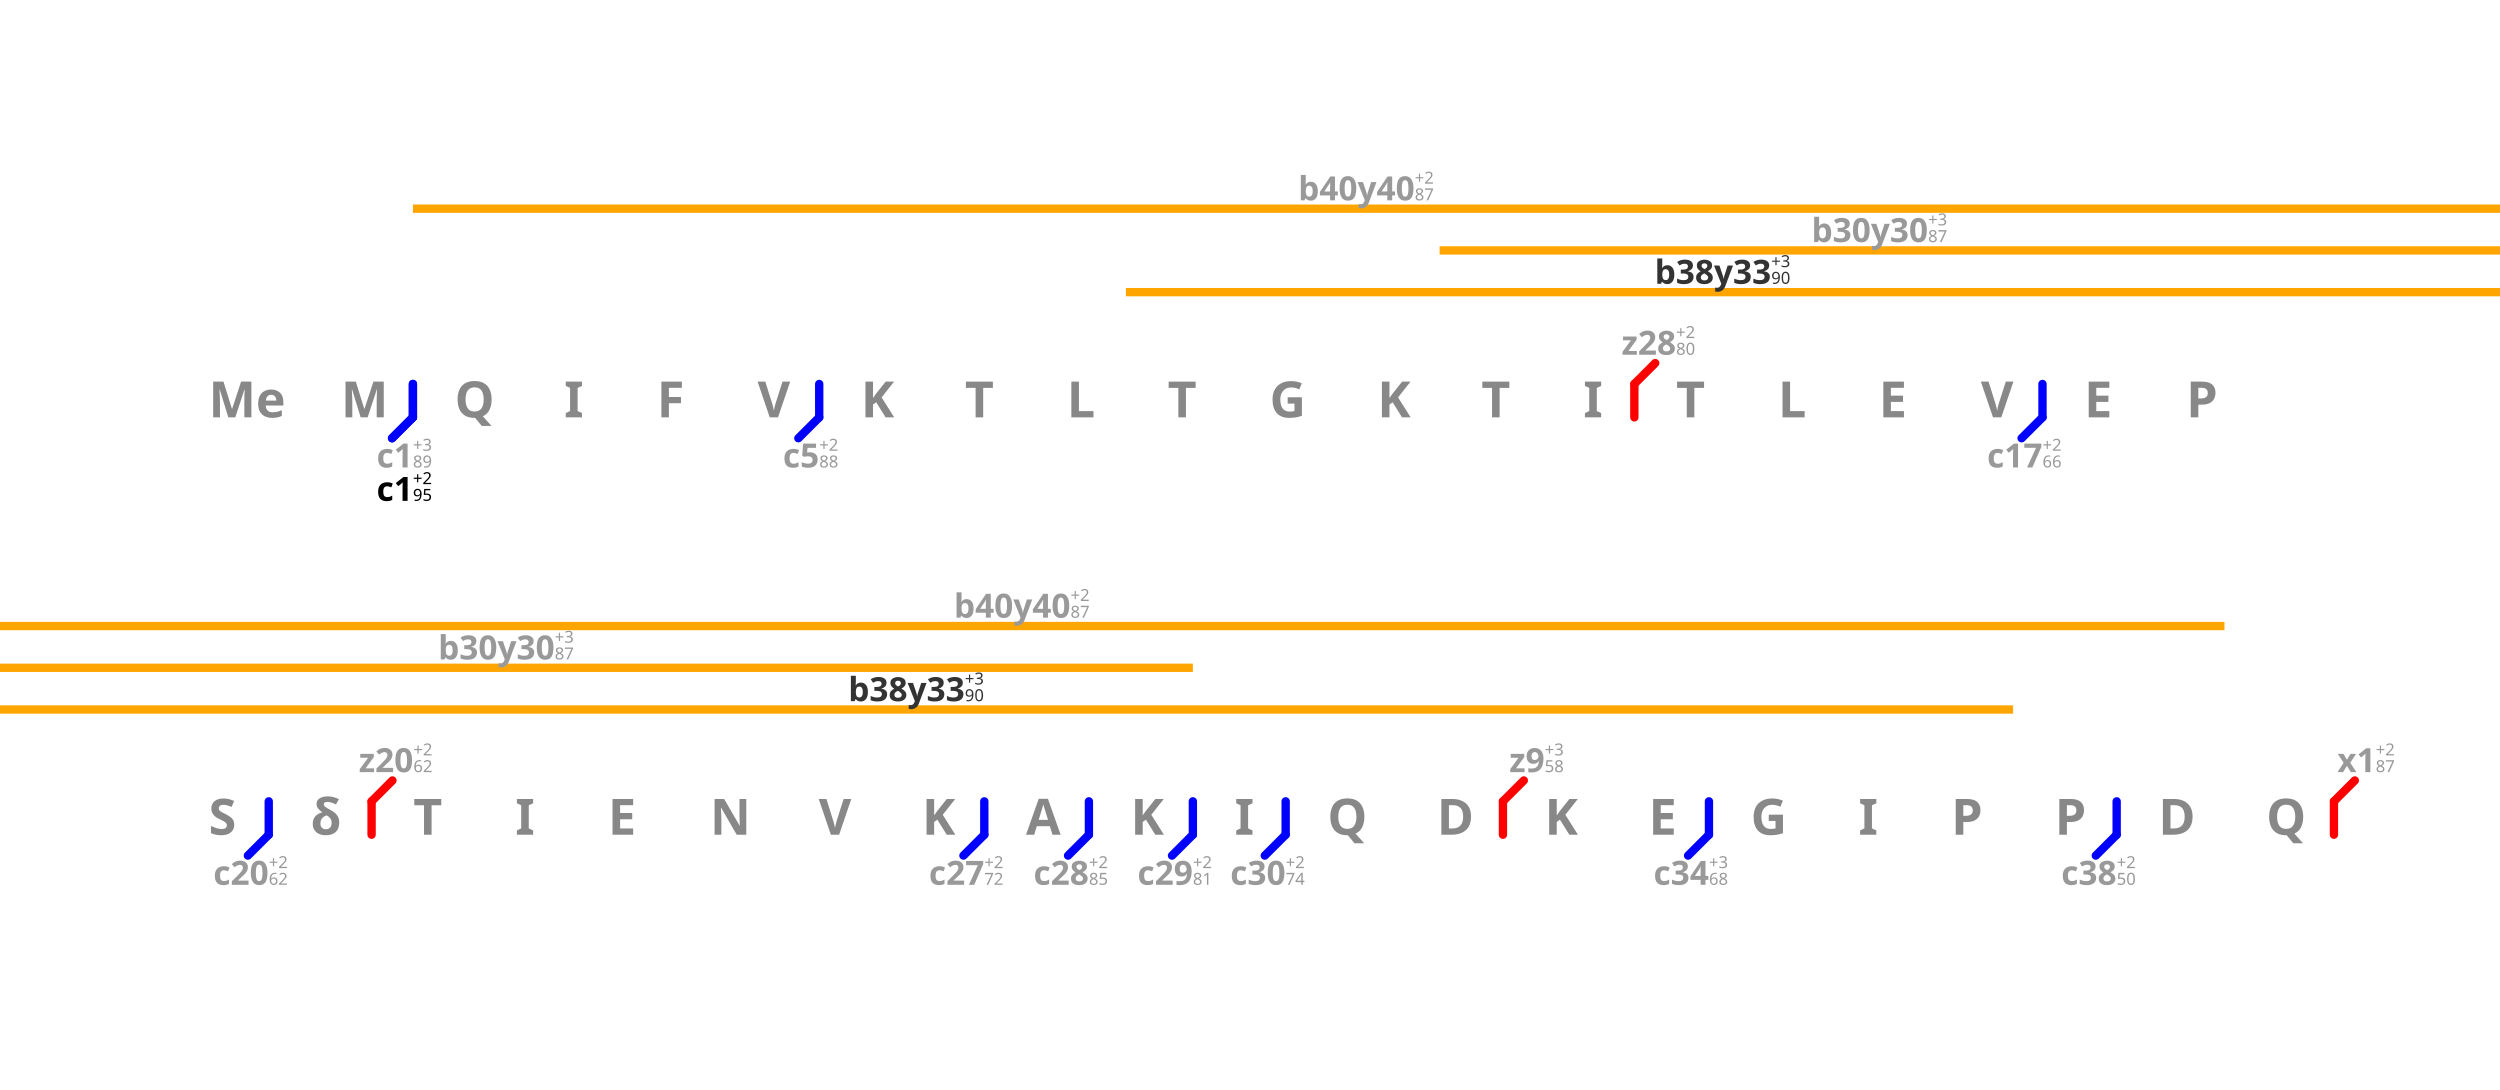
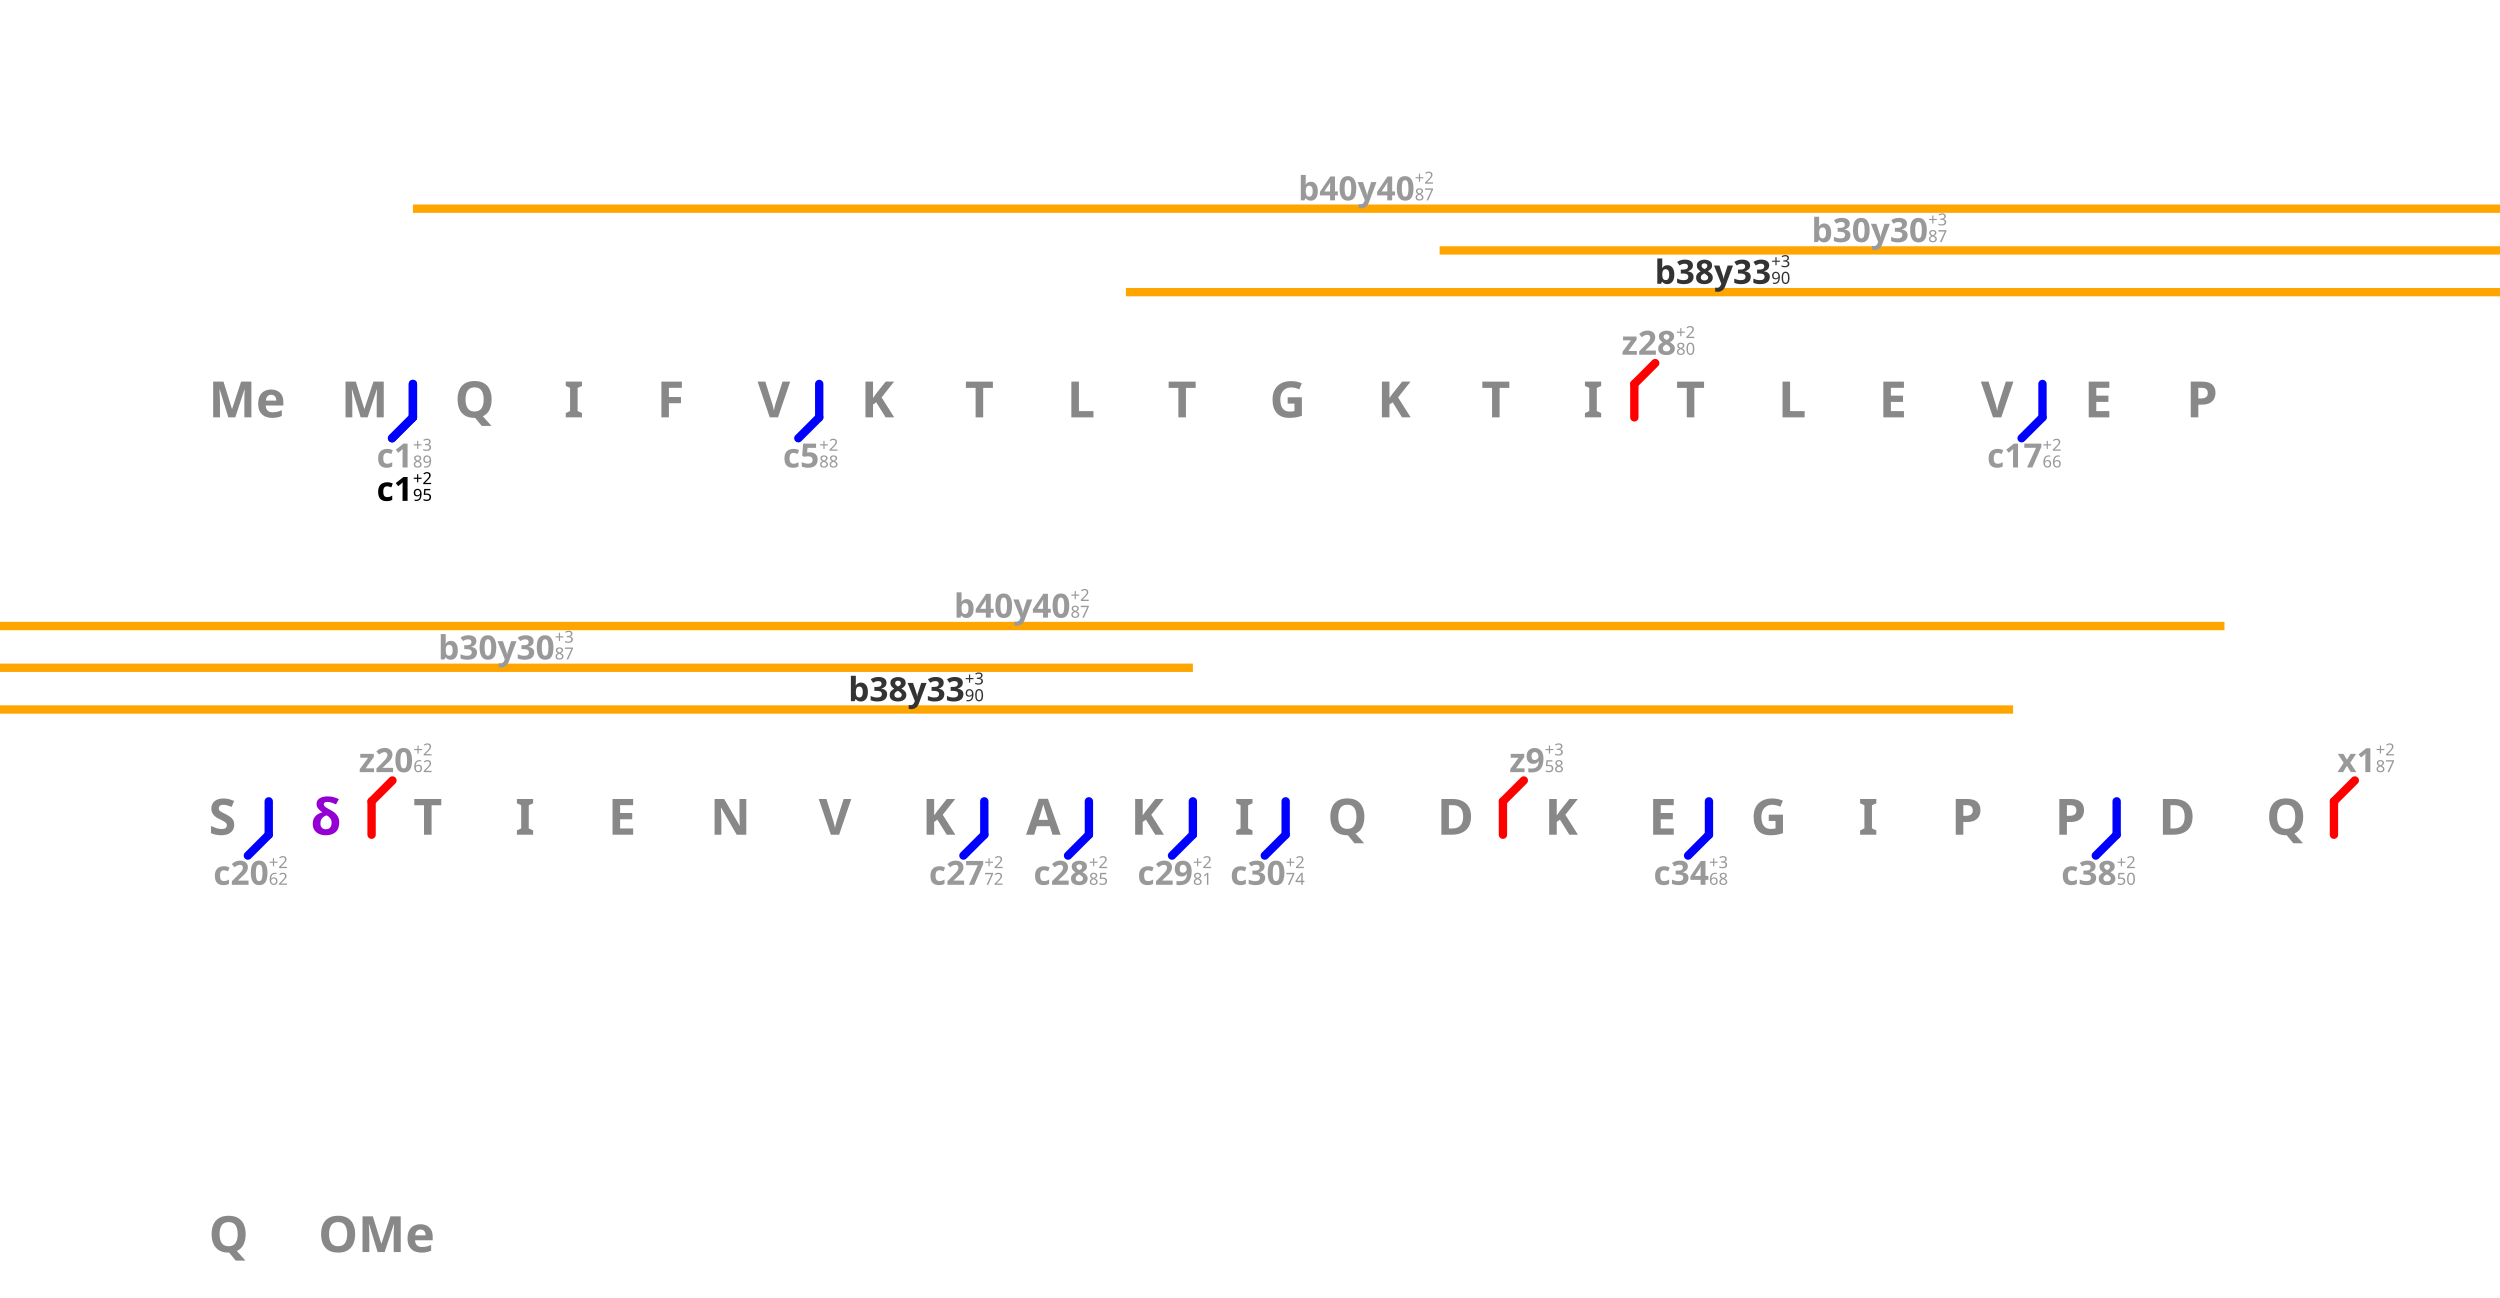
<svg xmlns="http://www.w3.org/2000/svg" xmlns:ns1="http://svgjs.com/svgjs" version="1.1">
  <text font-family="Verdana" font-size="12" font-weight="bold" fill="#888888" x="50" y="100" id="residue-undefined" ns1:data="{&quot;leading&quot;:&quot;1.3&quot;}">Me</text>
  <text font-family="Verdana" font-size="12" font-weight="bold" fill="#888888" x="81.711" y="100" id="residue-1" ns1:data="{&quot;leading&quot;:&quot;1.3&quot;}">M</text>
  <text font-family="Verdana" font-size="12" font-weight="bold" fill="#888888" x="108.934" y="100" id="residue-2" ns1:data="{&quot;leading&quot;:&quot;1.3&quot;}">Q</text>
  <text font-family="Verdana" font-size="12" font-weight="bold" fill="#888888" x="135.164" y="100" id="residue-3" ns1:data="{&quot;leading&quot;:&quot;1.3&quot;}">I</text>
  <text font-family="Verdana" font-size="12" font-weight="bold" fill="#888888" x="157.395" y="100" id="residue-4" ns1:data="{&quot;leading&quot;:&quot;1.3&quot;}">F</text>
  <text font-family="Verdana" font-size="12" font-weight="bold" fill="#888888" x="181.523" y="100" id="residue-5" ns1:data="{&quot;leading&quot;:&quot;1.3&quot;}">V</text>
  <text font-family="Verdana" font-size="12" font-weight="bold" fill="#888888" x="206.285" y="100" id="residue-6" ns1:data="{&quot;leading&quot;:&quot;1.3&quot;}">K</text>
  <text font-family="Verdana" font-size="12" font-weight="bold" fill="#888888" x="231.195" y="100" id="residue-7" ns1:data="{&quot;leading&quot;:&quot;1.3&quot;}">T</text>
  <text font-family="Verdana" font-size="12" font-weight="bold" fill="#888888" x="255.621" y="100" id="residue-8" ns1:data="{&quot;leading&quot;:&quot;1.3&quot;}">L</text>
  <text font-family="Verdana" font-size="12" font-weight="bold" fill="#888888" x="279.773" y="100" id="residue-9" ns1:data="{&quot;leading&quot;:&quot;1.3&quot;}">T</text>
  <text font-family="Verdana" font-size="12" font-weight="bold" fill="#888888" x="304.199" y="100" id="residue-10" ns1:data="{&quot;leading&quot;:&quot;1.3&quot;}">G</text>
  <text font-family="Verdana" font-size="12" font-weight="bold" fill="#888888" x="330.023" y="100" id="residue-11" ns1:data="{&quot;leading&quot;:&quot;1.3&quot;}">K</text>
  <text font-family="Verdana" font-size="12" font-weight="bold" fill="#888888" x="354.934" y="100" id="residue-12" ns1:data="{&quot;leading&quot;:&quot;1.3&quot;}">T</text>
  <text font-family="Verdana" font-size="12" font-weight="bold" fill="#888888" x="379.359" y="100" id="residue-13" ns1:data="{&quot;leading&quot;:&quot;1.3&quot;}">I</text>
  <text font-family="Verdana" font-size="12" font-weight="bold" fill="#888888" x="401.59" y="100" id="residue-14" ns1:data="{&quot;leading&quot;:&quot;1.3&quot;}">T</text>
  <text font-family="Verdana" font-size="12" font-weight="bold" fill="#888888" x="426.016" y="100" id="residue-15" ns1:data="{&quot;leading&quot;:&quot;1.3&quot;}">L</text>
  <text font-family="Verdana" font-size="12" font-weight="bold" fill="#888888" x="450.168" y="100" id="residue-16" ns1:data="{&quot;leading&quot;:&quot;1.3&quot;}">E</text>
  <text font-family="Verdana" font-size="12" font-weight="bold" fill="#888888" x="474.617" y="100" id="residue-17" ns1:data="{&quot;leading&quot;:&quot;1.3&quot;}">V</text>
  <text font-family="Verdana" font-size="12" font-weight="bold" fill="#888888" x="499.379" y="100" id="residue-18" ns1:data="{&quot;leading&quot;:&quot;1.3&quot;}">E</text>
  <text font-family="Verdana" font-size="12" font-weight="bold" fill="#888888" x="523.828" y="100" id="residue-19" ns1:data="{&quot;leading&quot;:&quot;1.3&quot;}">P</text>
  <text font-family="Verdana" font-size="12" font-weight="bold" fill="#888888" x="50" y="200" id="residue-20" ns1:data="{&quot;leading&quot;:&quot;1.3&quot;}">S</text>
-   <text font-family="Verdana" font-size="12" font-weight="bold" fill="#888888" x="74.391" y="200" id="residue-21" ns1:data="{&quot;leading&quot;:&quot;1.3&quot;}">δ</text>
+   <text font-family="Verdana" font-size="12" font-weight="bold" fill="darkviolet" x="74.391" y="200" id="residue-21" ns1:data="{&quot;leading&quot;:&quot;1.3&quot;}">δ</text>
  <text font-family="Verdana" font-size="12" font-weight="bold" fill="#888888" x="99.031" y="200" id="residue-22" ns1:data="{&quot;leading&quot;:&quot;1.3&quot;}">T</text>
  <text font-family="Verdana" font-size="12" font-weight="bold" fill="#888888" x="123.457" y="200" id="residue-23" ns1:data="{&quot;leading&quot;:&quot;1.3&quot;}">I</text>
  <text font-family="Verdana" font-size="12" font-weight="bold" fill="#888888" x="145.688" y="200" id="residue-24" ns1:data="{&quot;leading&quot;:&quot;1.3&quot;}">E</text>
  <text font-family="Verdana" font-size="12" font-weight="bold" fill="#888888" x="170.137" y="200" id="residue-25" ns1:data="{&quot;leading&quot;:&quot;1.3&quot;}">N</text>
  <text font-family="Verdana" font-size="12" font-weight="bold" fill="#888888" x="196.168" y="200" id="residue-26" ns1:data="{&quot;leading&quot;:&quot;1.3&quot;}">V</text>
  <text font-family="Verdana" font-size="12" font-weight="bold" fill="#888888" x="220.93" y="200" id="residue-27" ns1:data="{&quot;leading&quot;:&quot;1.3&quot;}">K</text>
  <text font-family="Verdana" font-size="12" font-weight="bold" fill="#888888" x="245.84" y="200" id="residue-28" ns1:data="{&quot;leading&quot;:&quot;1.3&quot;}">A</text>
  <text font-family="Verdana" font-size="12" font-weight="bold" fill="#888888" x="270.902" y="200" id="residue-29" ns1:data="{&quot;leading&quot;:&quot;1.3&quot;}">K</text>
  <text font-family="Verdana" font-size="12" font-weight="bold" fill="#888888" x="295.812" y="200" id="residue-30" ns1:data="{&quot;leading&quot;:&quot;1.3&quot;}">I</text>
  <text font-family="Verdana" font-size="12" font-weight="bold" fill="#888888" x="318.043" y="200" id="residue-31" ns1:data="{&quot;leading&quot;:&quot;1.3&quot;}">Q</text>
  <text font-family="Verdana" font-size="12" font-weight="bold" fill="#888888" x="344.273" y="200" id="residue-32" ns1:data="{&quot;leading&quot;:&quot;1.3&quot;}">D</text>
  <text font-family="Verdana" font-size="12" font-weight="bold" fill="#888888" x="370.105" y="200" id="residue-33" ns1:data="{&quot;leading&quot;:&quot;1.3&quot;}">K</text>
  <text font-family="Verdana" font-size="12" font-weight="bold" fill="#888888" x="395.016" y="200" id="residue-34" ns1:data="{&quot;leading&quot;:&quot;1.3&quot;}">E</text>
  <text font-family="Verdana" font-size="12" font-weight="bold" fill="#888888" x="419.465" y="200" id="residue-35" ns1:data="{&quot;leading&quot;:&quot;1.3&quot;}">G</text>
  <text font-family="Verdana" font-size="12" font-weight="bold" fill="#888888" x="445.289" y="200" id="residue-36" ns1:data="{&quot;leading&quot;:&quot;1.3&quot;}">I</text>
  <text font-family="Verdana" font-size="12" font-weight="bold" fill="#888888" x="467.52" y="200" id="residue-37" ns1:data="{&quot;leading&quot;:&quot;1.3&quot;}">P</text>
  <text font-family="Verdana" font-size="12" font-weight="bold" fill="#888888" x="492.336" y="200" id="residue-38" ns1:data="{&quot;leading&quot;:&quot;1.3&quot;}">P</text>
  <text font-family="Verdana" font-size="12" font-weight="bold" fill="#888888" x="517.152" y="200" id="residue-39" ns1:data="{&quot;leading&quot;:&quot;1.3&quot;}">D</text>
  <text font-family="Verdana" font-size="12" font-weight="bold" fill="#888888" x="542.984" y="200" id="residue-40" ns1:data="{&quot;leading&quot;:&quot;1.3&quot;}">Q</text>
  <text font-family="Verdana" font-size="12" font-weight="bold" fill="#888888" x="50" y="300" id="residue-41" ns1:data="{&quot;leading&quot;:&quot;1.3&quot;}">Q</text>
  <text font-family="Verdana" font-size="12" font-weight="bold" fill="#888888" x="76.23" y="300" id="residue-undefined" ns1:data="{&quot;leading&quot;:&quot;1.3&quot;}">OMe</text>
  <line x1="269.773" y1="70" x2="599" y2="70" id="line9-37" stroke-width="2" stroke="orange" />
  <text fill="#333333" font-family="Verdana" font-weight="bold" font-size="8" text-anchor="end" x="424.387" y="68" ns1:data="{&quot;leading&quot;:&quot;1.3&quot;}">b38y33</text>
  <text fill="#333333" font-family="Verdana" font-size="4" x="424.387" y="64" ns1:data="{&quot;leading&quot;:&quot;1.3&quot;}">+3</text>
  <text fill="#333333" font-family="Verdana" font-size="4" x="424.387" y="68" ns1:data="{&quot;leading&quot;:&quot;1.3&quot;}">90</text>
  <line x1="0" y1="170" x2="482.336" y2="170" id="line9-37" stroke-width="2" stroke="orange" />
  <text fill="#333333" font-family="Verdana" font-weight="bold" font-size="8" text-anchor="end" x="231.168" y="168" ns1:data="{&quot;leading&quot;:&quot;1.3&quot;}">b38y33</text>
  <text fill="#333333" font-family="Verdana" font-size="4" x="231.168" y="164" ns1:data="{&quot;leading&quot;:&quot;1.3&quot;}">+3</text>
  <text fill="#333333" font-family="Verdana" font-size="4" x="231.168" y="168" ns1:data="{&quot;leading&quot;:&quot;1.3&quot;}">90</text>
  <line x1="344.934" y1="60" x2="599" y2="60" id="line12-29" stroke-width="2" stroke="orange" />
  <text fill="#999999" font-family="Verdana" font-weight="bold" font-size="8" text-anchor="end" x="461.967" y="58" ns1:data="{&quot;leading&quot;:&quot;1.3&quot;}">b30y30</text>
  <text fill="#999999" font-family="Verdana" font-size="4" x="461.967" y="54" ns1:data="{&quot;leading&quot;:&quot;1.3&quot;}">+3</text>
  <text fill="#999999" font-family="Verdana" font-size="4" x="461.967" y="58" ns1:data="{&quot;leading&quot;:&quot;1.3&quot;}">87</text>
  <line x1="0" y1="160" x2="285.812" y2="160" id="line12-29" stroke-width="2" stroke="orange" />
  <text fill="#999999" font-family="Verdana" font-weight="bold" font-size="8" text-anchor="end" x="132.906" y="158" ns1:data="{&quot;leading&quot;:&quot;1.3&quot;}">b30y30</text>
  <text fill="#999999" font-family="Verdana" font-size="4" x="132.906" y="154" ns1:data="{&quot;leading&quot;:&quot;1.3&quot;}">+3</text>
  <text fill="#999999" font-family="Verdana" font-size="4" x="132.906" y="158" ns1:data="{&quot;leading&quot;:&quot;1.3&quot;}">87</text>
  <line x1="98.934" y1="50" x2="599" y2="50" id="line2-39" stroke-width="2" stroke="orange" />
  <text fill="#999999" font-family="Verdana" font-weight="bold" font-size="8" text-anchor="end" x="338.967" y="48" ns1:data="{&quot;leading&quot;:&quot;1.3&quot;}">b40y40</text>
  <text fill="#999999" font-family="Verdana" font-size="4" x="338.967" y="44" ns1:data="{&quot;leading&quot;:&quot;1.3&quot;}">+2</text>
  <text fill="#999999" font-family="Verdana" font-size="4" x="338.967" y="48" ns1:data="{&quot;leading&quot;:&quot;1.3&quot;}">87</text>
  <line x1="0" y1="150" x2="532.984" y2="150" id="line2-39" stroke-width="2" stroke="orange" />
  <text fill="#999999" font-family="Verdana" font-weight="bold" font-size="8" text-anchor="end" x="256.492" y="148" ns1:data="{&quot;leading&quot;:&quot;1.3&quot;}">b40y40</text>
  <text fill="#999999" font-family="Verdana" font-size="4" x="256.492" y="144" ns1:data="{&quot;leading&quot;:&quot;1.3&quot;}">+2</text>
  <text fill="#999999" font-family="Verdana" font-size="4" x="256.492" y="148" ns1:data="{&quot;leading&quot;:&quot;1.3&quot;}">87</text>
  <line x1="98.934" y1="100" x2="98.934" y2="92" stroke-linecap="round" stroke-width="2" stroke="blue" />
  <line x1="98.934" y1="100" x2="93.934" y2="105" stroke-linecap="round" stroke-width="2" stroke="blue" />
  <text fill="#999999" font-family="Verdana" font-weight="bold" font-size="8" text-anchor="end" x="98.934" y="112" ns1:data="{&quot;leading&quot;:&quot;1.3&quot;}">c1</text>
  <text fill="#999999" font-family="Verdana" font-size="4" x="98.934" y="108" ns1:data="{&quot;leading&quot;:&quot;1.3&quot;}">+3</text>
  <text fill="#999999" font-family="Verdana" font-size="4" x="98.934" y="112" ns1:data="{&quot;leading&quot;:&quot;1.3&quot;}">89</text>
  <line x1="98.934" y1="100" x2="98.934" y2="92" stroke-linecap="round" stroke-width="2" stroke="blue" />
  <line x1="98.934" y1="100" x2="93.934" y2="105" stroke-linecap="round" stroke-width="2" stroke="blue" />
  <text fill="black" font-family="Verdana" font-weight="bold" font-size="8" text-anchor="end" x="98.934" y="120" ns1:data="{&quot;leading&quot;:&quot;1.3&quot;}">c1</text>
  <text fill="black" font-family="Verdana" font-size="4" x="98.934" y="116" ns1:data="{&quot;leading&quot;:&quot;1.3&quot;}">+2</text>
  <text fill="black" font-family="Verdana" font-size="4" x="98.934" y="120" ns1:data="{&quot;leading&quot;:&quot;1.3&quot;}">95</text>
  <line x1="196.285" y1="100" x2="196.285" y2="92" stroke-linecap="round" stroke-width="2" stroke="blue" />
  <line x1="196.285" y1="100" x2="191.285" y2="105" stroke-linecap="round" stroke-width="2" stroke="blue" />
  <text fill="#999999" font-family="Verdana" font-weight="bold" font-size="8" text-anchor="end" x="196.285" y="112" ns1:data="{&quot;leading&quot;:&quot;1.3&quot;}">c5</text>
  <text fill="#999999" font-family="Verdana" font-size="4" x="196.285" y="108" ns1:data="{&quot;leading&quot;:&quot;1.3&quot;}">+2</text>
  <text fill="#999999" font-family="Verdana" font-size="4" x="196.285" y="112" ns1:data="{&quot;leading&quot;:&quot;1.3&quot;}">88</text>
  <line x1="559.215" y1="200" x2="559.215" y2="192" stroke-linecap="round" stroke-width="2" stroke="red" />
  <line x1="559.215" y1="192" x2="564.215" y2="187" stroke-linecap="round" stroke-width="2" stroke="red" />
  <text fill="#999999" font-family="Verdana" font-weight="bold" font-size="8" text-anchor="end" x="569.215" y="185" ns1:data="{&quot;leading&quot;:&quot;1.3&quot;}">x1</text>
  <text fill="#999999" font-family="Verdana" font-size="4" x="569.215" y="181" ns1:data="{&quot;leading&quot;:&quot;1.3&quot;}">+2</text>
  <text fill="#999999" font-family="Verdana" font-size="4" x="569.215" y="185" ns1:data="{&quot;leading&quot;:&quot;1.3&quot;}">87</text>
  <line x1="260.902" y1="200" x2="260.902" y2="192" stroke-linecap="round" stroke-width="2" stroke="blue" />
  <line x1="260.902" y1="200" x2="255.902" y2="205" stroke-linecap="round" stroke-width="2" stroke="blue" />
  <text fill="#999999" font-family="Verdana" font-weight="bold" font-size="8" text-anchor="end" x="260.902" y="212" ns1:data="{&quot;leading&quot;:&quot;1.3&quot;}">c28</text>
  <text fill="#999999" font-family="Verdana" font-size="4" x="260.902" y="208" ns1:data="{&quot;leading&quot;:&quot;1.3&quot;}">+2</text>
  <text fill="#999999" font-family="Verdana" font-size="4" x="260.902" y="212" ns1:data="{&quot;leading&quot;:&quot;1.3&quot;}">85</text>
  <line x1="285.812" y1="200" x2="285.812" y2="192" stroke-linecap="round" stroke-width="2" stroke="blue" />
  <line x1="285.812" y1="200" x2="280.812" y2="205" stroke-linecap="round" stroke-width="2" stroke="blue" />
  <text fill="#999999" font-family="Verdana" font-weight="bold" font-size="8" text-anchor="end" x="285.812" y="212" ns1:data="{&quot;leading&quot;:&quot;1.3&quot;}">c29</text>
  <text fill="#999999" font-family="Verdana" font-size="4" x="285.812" y="208" ns1:data="{&quot;leading&quot;:&quot;1.3&quot;}">+2</text>
  <text fill="#999999" font-family="Verdana" font-size="4" x="285.812" y="212" ns1:data="{&quot;leading&quot;:&quot;1.3&quot;}">81</text>
  <line x1="391.59" y1="100" x2="391.59" y2="92" stroke-linecap="round" stroke-width="2" stroke="red" />
  <line x1="391.59" y1="92" x2="396.59" y2="87" stroke-linecap="round" stroke-width="2" stroke="red" />
  <text fill="#999999" font-family="Verdana" font-weight="bold" font-size="8" text-anchor="end" x="401.59" y="85" ns1:data="{&quot;leading&quot;:&quot;1.3&quot;}">z28</text>
  <text fill="#999999" font-family="Verdana" font-size="4" x="401.59" y="81" ns1:data="{&quot;leading&quot;:&quot;1.3&quot;}">+2</text>
  <text fill="#999999" font-family="Verdana" font-size="4" x="401.59" y="85" ns1:data="{&quot;leading&quot;:&quot;1.3&quot;}">80</text>
  <line x1="308.043" y1="200" x2="308.043" y2="192" stroke-linecap="round" stroke-width="2" stroke="blue" />
  <line x1="308.043" y1="200" x2="303.043" y2="205" stroke-linecap="round" stroke-width="2" stroke="blue" />
  <text fill="#999999" font-family="Verdana" font-weight="bold" font-size="8" text-anchor="end" x="308.043" y="212" ns1:data="{&quot;leading&quot;:&quot;1.3&quot;}">c30</text>
  <text fill="#999999" font-family="Verdana" font-size="4" x="308.043" y="208" ns1:data="{&quot;leading&quot;:&quot;1.3&quot;}">+2</text>
  <text fill="#999999" font-family="Verdana" font-size="4" x="308.043" y="212" ns1:data="{&quot;leading&quot;:&quot;1.3&quot;}">74</text>
  <line x1="235.84" y1="200" x2="235.84" y2="192" stroke-linecap="round" stroke-width="2" stroke="blue" />
  <line x1="235.84" y1="200" x2="230.84" y2="205" stroke-linecap="round" stroke-width="2" stroke="blue" />
  <text fill="#999999" font-family="Verdana" font-weight="bold" font-size="8" text-anchor="end" x="235.84" y="212" ns1:data="{&quot;leading&quot;:&quot;1.3&quot;}">c27</text>
  <text fill="#999999" font-family="Verdana" font-size="4" x="235.84" y="208" ns1:data="{&quot;leading&quot;:&quot;1.3&quot;}">+2</text>
  <text fill="#999999" font-family="Verdana" font-size="4" x="235.84" y="212" ns1:data="{&quot;leading&quot;:&quot;1.3&quot;}">72</text>
  <line x1="409.465" y1="200" x2="409.465" y2="192" stroke-linecap="round" stroke-width="2" stroke="blue" />
  <line x1="409.465" y1="200" x2="404.465" y2="205" stroke-linecap="round" stroke-width="2" stroke="blue" />
  <text fill="#999999" font-family="Verdana" font-weight="bold" font-size="8" text-anchor="end" x="409.465" y="212" ns1:data="{&quot;leading&quot;:&quot;1.3&quot;}">c34</text>
  <text fill="#999999" font-family="Verdana" font-size="4" x="409.465" y="208" ns1:data="{&quot;leading&quot;:&quot;1.3&quot;}">+3</text>
  <text fill="#999999" font-family="Verdana" font-size="4" x="409.465" y="212" ns1:data="{&quot;leading&quot;:&quot;1.3&quot;}">68</text>
  <line x1="489.379" y1="100" x2="489.379" y2="92" stroke-linecap="round" stroke-width="2" stroke="blue" />
  <line x1="489.379" y1="100" x2="484.379" y2="105" stroke-linecap="round" stroke-width="2" stroke="blue" />
  <text fill="#999999" font-family="Verdana" font-weight="bold" font-size="8" text-anchor="end" x="489.379" y="112" ns1:data="{&quot;leading&quot;:&quot;1.3&quot;}">c17</text>
  <text fill="#999999" font-family="Verdana" font-size="4" x="489.379" y="108" ns1:data="{&quot;leading&quot;:&quot;1.3&quot;}">+2</text>
  <text fill="#999999" font-family="Verdana" font-size="4" x="489.379" y="112" ns1:data="{&quot;leading&quot;:&quot;1.3&quot;}">66</text>
  <line x1="64.391" y1="200" x2="64.391" y2="192" stroke-linecap="round" stroke-width="2" stroke="blue" />
  <line x1="64.391" y1="200" x2="59.391" y2="205" stroke-linecap="round" stroke-width="2" stroke="blue" />
  <text fill="#999999" font-family="Verdana" font-weight="bold" font-size="8" text-anchor="end" x="64.391" y="212" ns1:data="{&quot;leading&quot;:&quot;1.3&quot;}">c20</text>
  <text fill="#999999" font-family="Verdana" font-size="4" x="64.391" y="208" ns1:data="{&quot;leading&quot;:&quot;1.3&quot;}">+2</text>
  <text fill="#999999" font-family="Verdana" font-size="4" x="64.391" y="212" ns1:data="{&quot;leading&quot;:&quot;1.3&quot;}">62</text>
  <line x1="89.031" y1="200" x2="89.031" y2="192" stroke-linecap="round" stroke-width="2" stroke="red" />
  <line x1="89.031" y1="192" x2="94.031" y2="187" stroke-linecap="round" stroke-width="2" stroke="red" />
  <text fill="#999999" font-family="Verdana" font-weight="bold" font-size="8" text-anchor="end" x="99.031" y="185" ns1:data="{&quot;leading&quot;:&quot;1.3&quot;}">z20</text>
  <text fill="#999999" font-family="Verdana" font-size="4" x="99.031" y="181" ns1:data="{&quot;leading&quot;:&quot;1.3&quot;}">+2</text>
  <text fill="#999999" font-family="Verdana" font-size="4" x="99.031" y="185" ns1:data="{&quot;leading&quot;:&quot;1.3&quot;}">62</text>
  <line x1="360.105" y1="200" x2="360.105" y2="192" stroke-linecap="round" stroke-width="2" stroke="red" />
  <line x1="360.105" y1="192" x2="365.105" y2="187" stroke-linecap="round" stroke-width="2" stroke="red" />
  <text fill="#999999" font-family="Verdana" font-weight="bold" font-size="8" text-anchor="end" x="370.105" y="185" ns1:data="{&quot;leading&quot;:&quot;1.3&quot;}">z9</text>
  <text fill="#999999" font-family="Verdana" font-size="4" x="370.105" y="181" ns1:data="{&quot;leading&quot;:&quot;1.3&quot;}">+3</text>
  <text fill="#999999" font-family="Verdana" font-size="4" x="370.105" y="185" ns1:data="{&quot;leading&quot;:&quot;1.3&quot;}">58</text>
  <line x1="507.152" y1="200" x2="507.152" y2="192" stroke-linecap="round" stroke-width="2" stroke="blue" />
  <line x1="507.152" y1="200" x2="502.152" y2="205" stroke-linecap="round" stroke-width="2" stroke="blue" />
  <text fill="#999999" font-family="Verdana" font-weight="bold" font-size="8" text-anchor="end" x="507.152" y="212" ns1:data="{&quot;leading&quot;:&quot;1.3&quot;}">c38</text>
  <text fill="#999999" font-family="Verdana" font-size="4" x="507.152" y="208" ns1:data="{&quot;leading&quot;:&quot;1.3&quot;}">+2</text>
  <text fill="#999999" font-family="Verdana" font-size="4" x="507.152" y="212" ns1:data="{&quot;leading&quot;:&quot;1.3&quot;}">50</text>
+   <text fill="darkviolet" font-family="Verdana" font-weight="bold" font-size="8" x="50" y="350" ns1:data="{&quot;leading&quot;:&quot;1.3&quot;}">δ = Asp(NH2)</text>
</svg>
